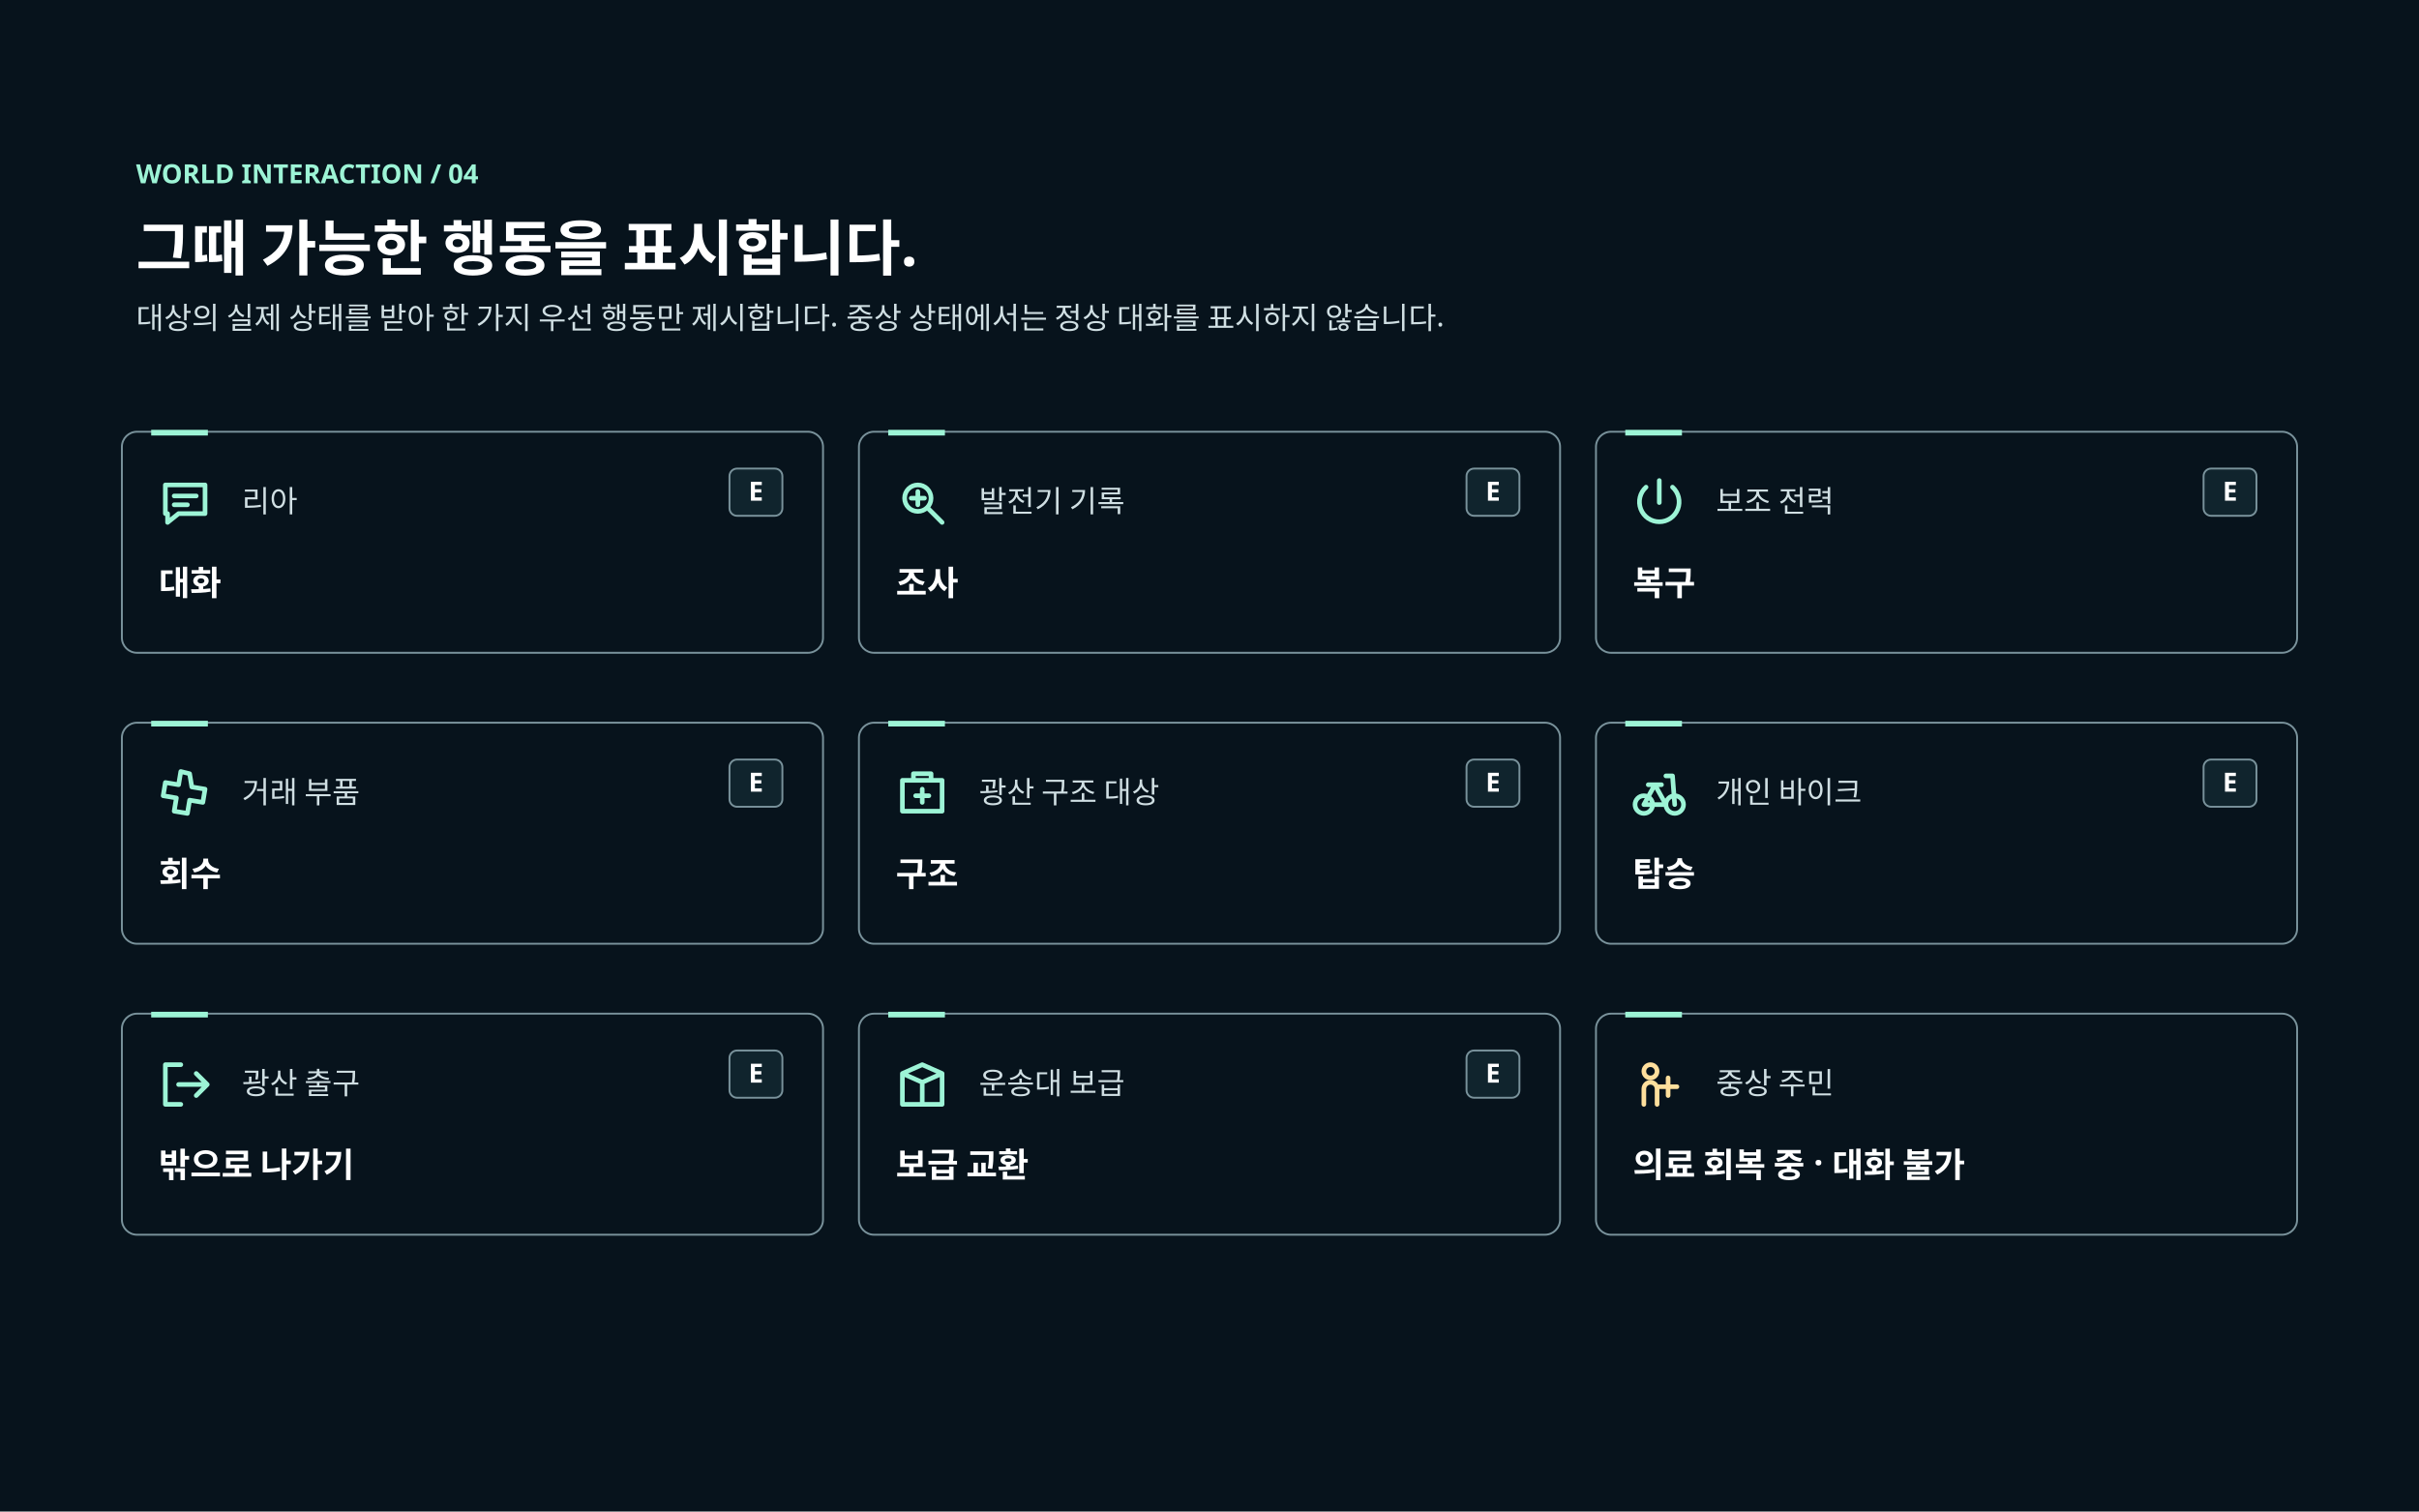
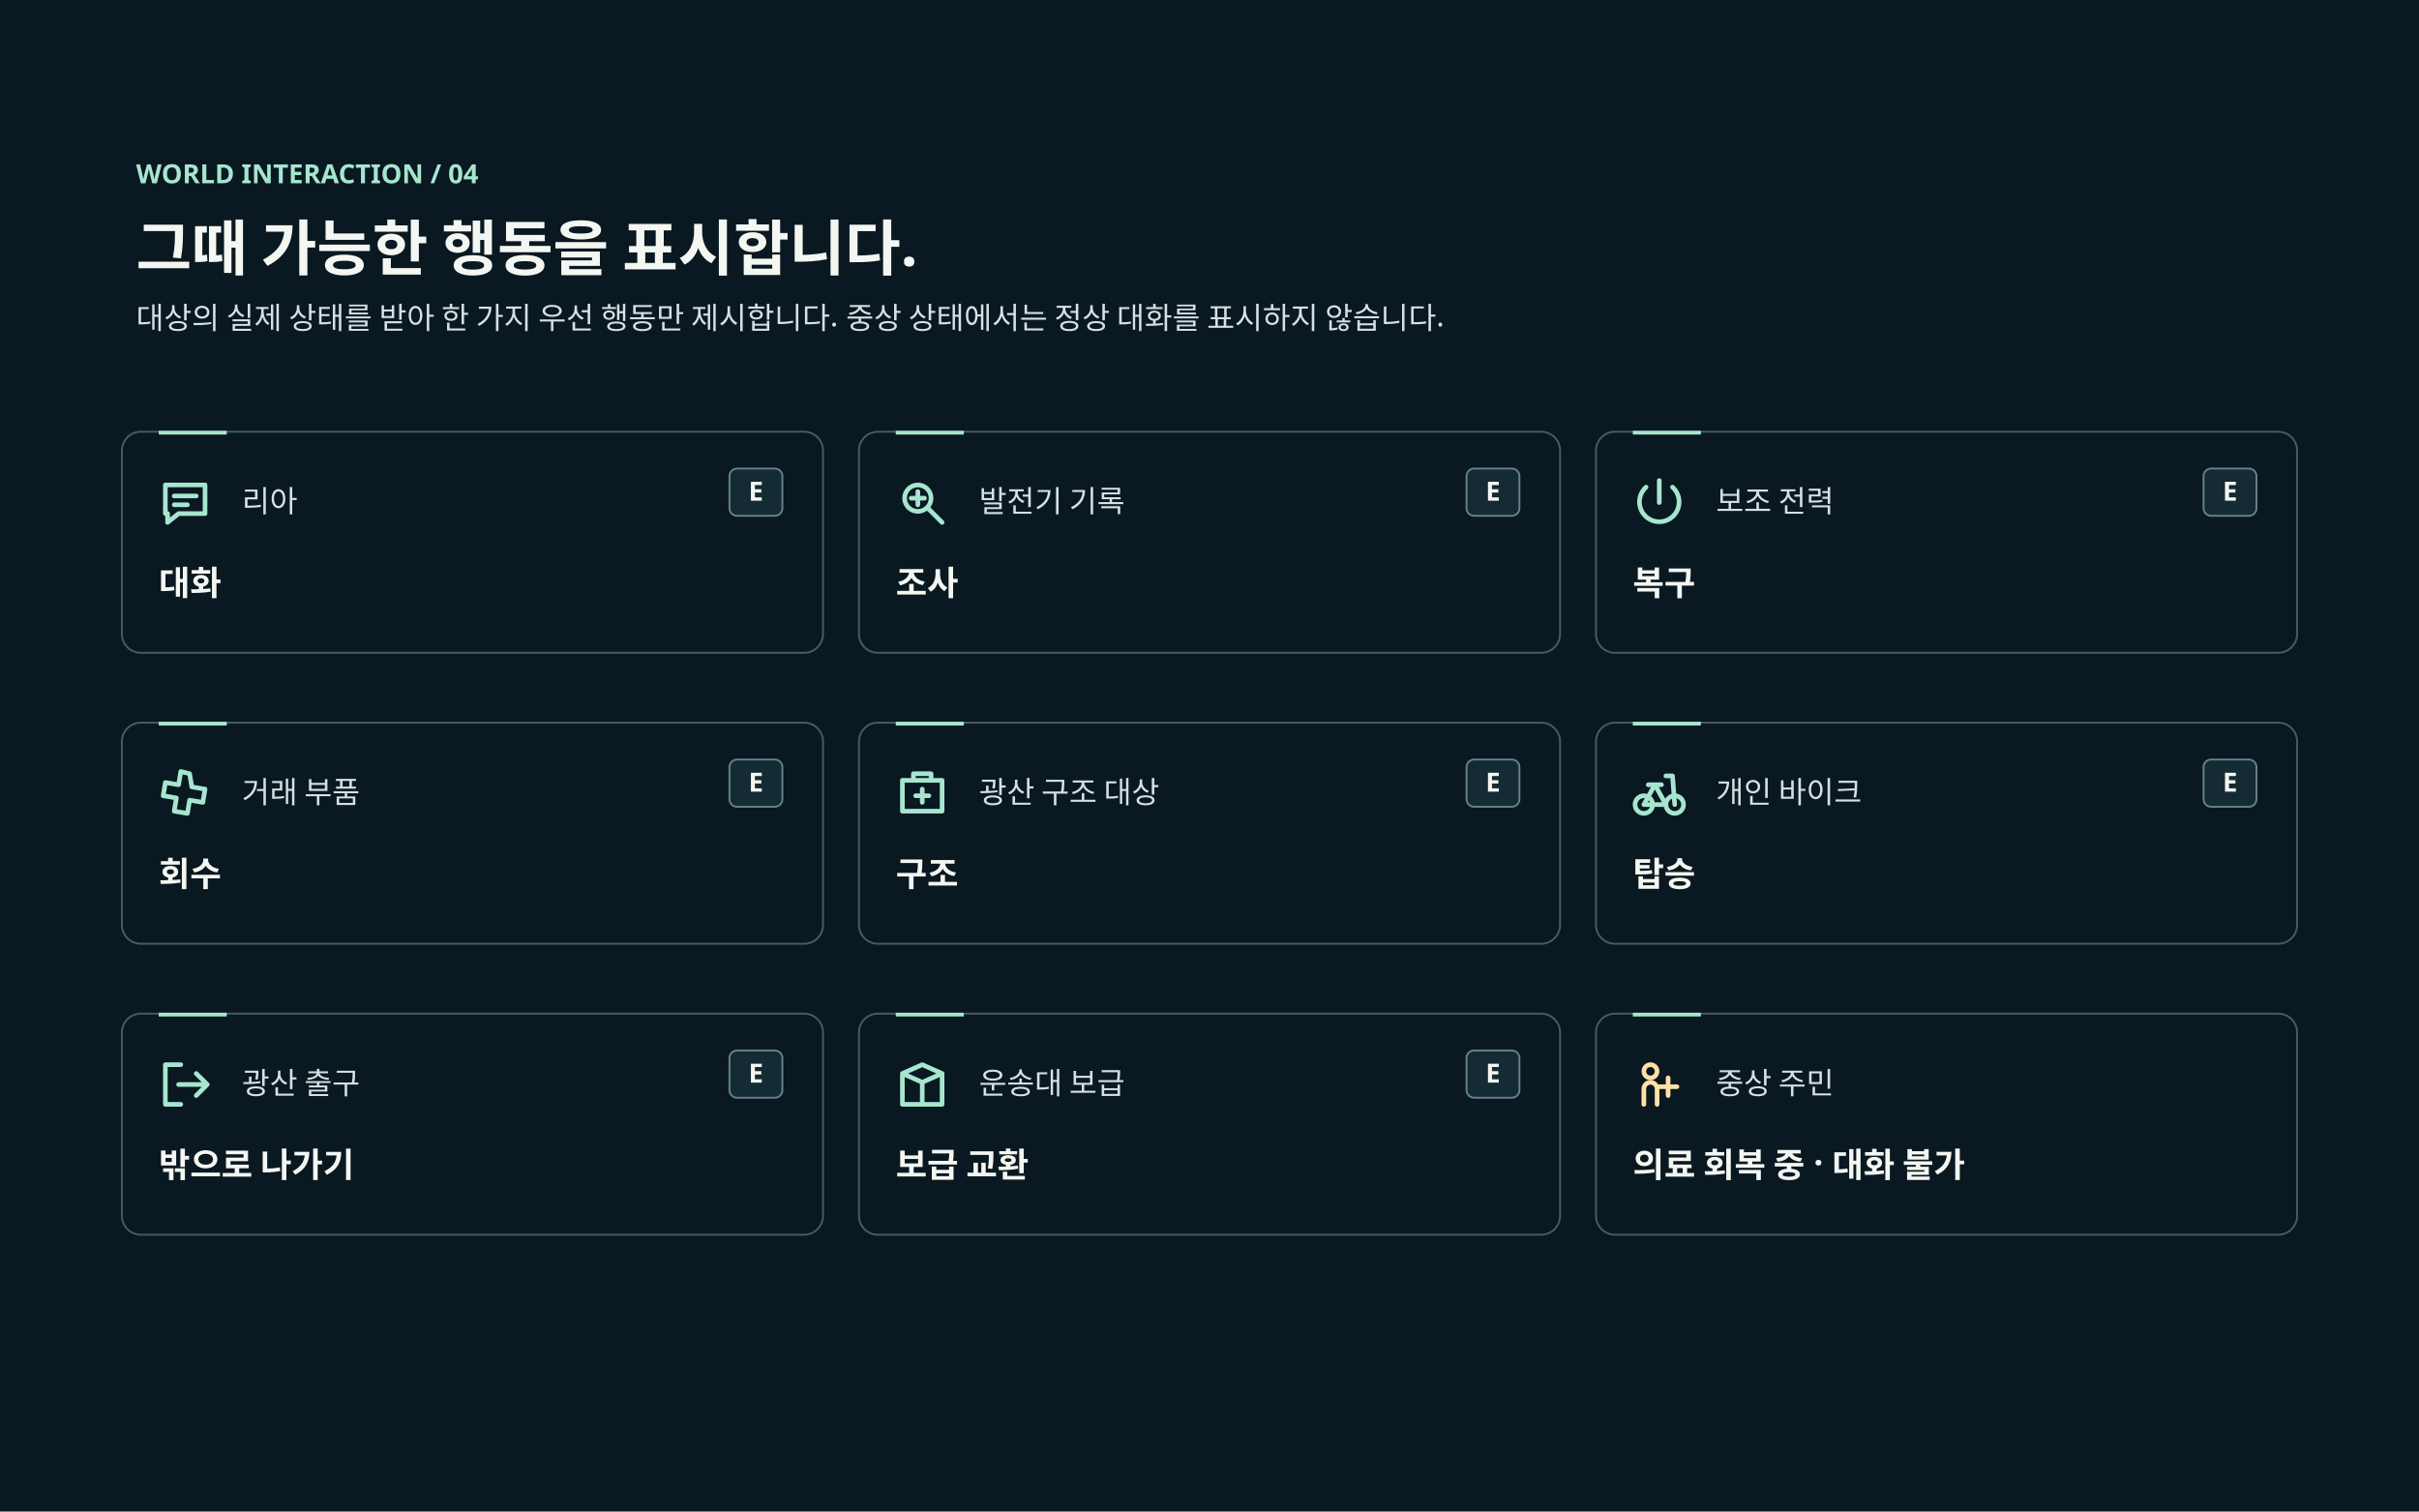
<svg xmlns="http://www.w3.org/2000/svg" width="1280" height="800" viewBox="0 0 1280 800">
  <defs>
    <filter id="hud-shadow" x="-100%" y="-100%" width="300%" height="300%">
      <feDropShadow dx="0" dy="1" stdDeviation="1" flood-color="#000" flood-opacity="1" />
    </filter>
  </defs>
  <style>text{font-family:"Malgun Gothic",sans-serif}text,.ui-icon{opacity:var(--content-opacity,1)}[data-hud]{opacity:var(--content-opacity,1)}[data-hud] text,[data-hud] .ui-icon{opacity:1}.panel-fill{opacity:var(--panel-opacity,.94)}.panel-border{opacity:var(--border-opacity,1)}</style>
-   <rect x="0" y="0" width="1280" height="800" rx="0" fill="#07131c" />
-   <text x="72" y="97" fill="#9df4d6" font-size="14" font-weight="700" text-anchor="start">WORLD INTERACTION / 04</text>
-   <text x="72" y="143" fill="#ffffff" font-size="32" font-weight="700" text-anchor="start">그때 가능한 행동을 표시합니다.</text>
-   <text x="72" y="174" fill="#d0dfe3" font-size="16" font-weight="400" text-anchor="start" data-max-width="1120">대상의 실제 상태를 받아 한 가지 우선 행동만 제시합니다. 중상 상태에서는 정상 대화를 표시하지 않습니다.</text>
+   <rect x="0" y="0" width="1280" height="800" rx="0" fill="#0a1821" />
+   <text x="72" y="97" fill="#a6e6cf" font-size="14" font-weight="700" text-anchor="start">WORLD INTERACTION / 04</text>
+   <text x="72" y="143" fill="#f4f6f1" font-size="32" font-weight="700" text-anchor="start">그때 가능한 행동을 표시합니다.</text>
+   <text x="72" y="174" fill="#d4e1e4" font-size="16" font-weight="400" text-anchor="start" data-max-width="1120">대상의 실제 상태를 받아 한 가지 우선 행동만 제시합니다. 중상 상태에서는 정상 대화를 표시하지 않습니다.</text>
  <g class="panel-fill">
-     <rect x="64" y="228" width="372" height="118" rx="8" fill="#07131c" />
+     <rect x="64" y="228" width="372" height="118" rx="10" fill="#0a1821" />
  </g>
  <g class="panel-border">
-     <rect x="64.5" y="228.5" width="371" height="117" rx="8" fill="none" stroke="#79929b" />
-     <path d="M80 229H110" stroke="#9df4d6" stroke-width="3" />
+     <rect x="64.5" y="228.5" width="371" height="117" rx="10" fill="none" stroke="#65818c" stroke-opacity=".65" />
+     <path d="M84 229H120" stroke="#a6e6cf" stroke-width="2" />
  </g>
-   <g class="ui-icon" transform="translate(84 252) scale(1.166667)" fill="none" stroke="#9df4d6" stroke-width="2.1" stroke-linecap="round" stroke-linejoin="round">
+   <g class="ui-icon" transform="translate(84 252) scale(1.166667)" fill="none" stroke="#a6e6cf" stroke-width="2.1" stroke-linecap="round" stroke-linejoin="round">
    <path d="M3 4h18v13H9l-5 4v-4H3zM7 9h10M7 13h6" />
  </g>
-   <text x="128" y="271" fill="#d0dfe3" font-size="16" font-weight="400" text-anchor="start" data-max-width="284">리아</text>
-   <text x="84" y="315" fill="#ffffff" font-size="18" font-weight="700" text-anchor="start" data-max-width="322">대화</text>
-   <rect x="386" y="248" width="28" height="25" rx="4" fill="#10242d" stroke="#79929b" />
-   <text x="400.0" y="265" fill="#ffffff" font-size="14" font-weight="700" text-anchor="middle" data-max-width="22">E</text>
+   <text x="128" y="271" fill="#d4e1e4" font-size="16" font-weight="400" text-anchor="start" data-max-width="284">리아</text>
+   <text x="84" y="315" fill="#f4f6f1" font-size="18" font-weight="700" text-anchor="start" data-max-width="322">대화</text>
+   <rect x="386" y="248" width="28" height="25" rx="4" fill="#142b34" stroke="#65818c" />
+   <text x="400.0" y="265" fill="#f4f6f1" font-size="14" font-weight="700" text-anchor="middle" data-max-width="22">E</text>
  <g class="panel-fill">
-     <rect x="454" y="228" width="372" height="118" rx="8" fill="#07131c" />
+     <rect x="454" y="228" width="372" height="118" rx="10" fill="#0a1821" />
  </g>
  <g class="panel-border">
-     <rect x="454.5" y="228.5" width="371" height="117" rx="8" fill="none" stroke="#79929b" />
-     <path d="M470 229H500" stroke="#9df4d6" stroke-width="3" />
+     <rect x="454.5" y="228.5" width="371" height="117" rx="10" fill="none" stroke="#65818c" stroke-opacity=".65" />
+     <path d="M474 229H510" stroke="#a6e6cf" stroke-width="2" />
  </g>
-   <g class="ui-icon" transform="translate(474 252) scale(1.166667)" fill="none" stroke="#9df4d6" stroke-width="2.1" stroke-linecap="round" stroke-linejoin="round">
+   <g class="ui-icon" transform="translate(474 252) scale(1.166667)" fill="none" stroke="#a6e6cf" stroke-width="2.1" stroke-linecap="round" stroke-linejoin="round">
    <circle cx="10" cy="10" r="6" />
    <path d="m15 15 6 6M10 7v6M7 10h6" />
  </g>
-   <text x="518" y="271" fill="#d0dfe3" font-size="16" font-weight="400" text-anchor="start" data-max-width="284">발전기 기록</text>
-   <text x="474" y="315" fill="#ffffff" font-size="18" font-weight="700" text-anchor="start" data-max-width="322">조사</text>
-   <rect x="776" y="248" width="28" height="25" rx="4" fill="#10242d" stroke="#79929b" />
-   <text x="790.0" y="265" fill="#ffffff" font-size="14" font-weight="700" text-anchor="middle" data-max-width="22">E</text>
+   <text x="518" y="271" fill="#d4e1e4" font-size="16" font-weight="400" text-anchor="start" data-max-width="284">발전기 기록</text>
+   <text x="474" y="315" fill="#f4f6f1" font-size="18" font-weight="700" text-anchor="start" data-max-width="322">조사</text>
+   <rect x="776" y="248" width="28" height="25" rx="4" fill="#142b34" stroke="#65818c" />
+   <text x="790.0" y="265" fill="#f4f6f1" font-size="14" font-weight="700" text-anchor="middle" data-max-width="22">E</text>
  <g class="panel-fill">
-     <rect x="844" y="228" width="372" height="118" rx="8" fill="#07131c" />
+     <rect x="844" y="228" width="372" height="118" rx="10" fill="#0a1821" />
  </g>
  <g class="panel-border">
-     <rect x="844.5" y="228.5" width="371" height="117" rx="8" fill="none" stroke="#79929b" />
-     <path d="M860 229H890" stroke="#9df4d6" stroke-width="3" />
+     <rect x="844.5" y="228.5" width="371" height="117" rx="10" fill="none" stroke="#65818c" stroke-opacity=".65" />
+     <path d="M864 229H900" stroke="#a6e6cf" stroke-width="2" />
  </g>
-   <g class="ui-icon" transform="translate(864 252) scale(1.166667)" fill="none" stroke="#9df4d6" stroke-width="2.1" stroke-linecap="round" stroke-linejoin="round">
+   <g class="ui-icon" transform="translate(864 252) scale(1.166667)" fill="none" stroke="#a6e6cf" stroke-width="2.1" stroke-linecap="round" stroke-linejoin="round">
    <path d="M12 2v10M6 5a9 9 0 1 0 12 0" />
  </g>
-   <text x="908" y="271" fill="#d0dfe3" font-size="16" font-weight="400" text-anchor="start" data-max-width="284">보조 전력</text>
-   <text x="864" y="315" fill="#ffffff" font-size="18" font-weight="700" text-anchor="start" data-max-width="322">복구</text>
-   <rect x="1166" y="248" width="28" height="25" rx="4" fill="#10242d" stroke="#79929b" />
-   <text x="1180.0" y="265" fill="#ffffff" font-size="14" font-weight="700" text-anchor="middle" data-max-width="22">E</text>
+   <text x="908" y="271" fill="#d4e1e4" font-size="16" font-weight="400" text-anchor="start" data-max-width="284">보조 전력</text>
+   <text x="864" y="315" fill="#f4f6f1" font-size="18" font-weight="700" text-anchor="start" data-max-width="322">복구</text>
+   <rect x="1166" y="248" width="28" height="25" rx="4" fill="#142b34" stroke="#65818c" />
+   <text x="1180.0" y="265" fill="#f4f6f1" font-size="14" font-weight="700" text-anchor="middle" data-max-width="22">E</text>
  <g class="panel-fill">
-     <rect x="64" y="382" width="372" height="118" rx="8" fill="#07131c" />
+     <rect x="64" y="382" width="372" height="118" rx="10" fill="#0a1821" />
  </g>
  <g class="panel-border">
-     <rect x="64.5" y="382.5" width="371" height="117" rx="8" fill="none" stroke="#79929b" />
-     <path d="M80 383H110" stroke="#9df4d6" stroke-width="3" />
+     <rect x="64.5" y="382.5" width="371" height="117" rx="10" fill="none" stroke="#65818c" stroke-opacity=".65" />
+     <path d="M84 383H120" stroke="#a6e6cf" stroke-width="2" />
  </g>
-   <g class="ui-icon" transform="translate(84 406) scale(1.166667)" fill="none" stroke="#9df4d6" stroke-width="2.1" stroke-linecap="round" stroke-linejoin="round">
+   <g class="ui-icon" transform="translate(84 406) scale(1.166667)" fill="none" stroke="#a6e6cf" stroke-width="2.1" stroke-linecap="round" stroke-linejoin="round">
    <path d="m14 3 1 6 6 1-1 6-6-1-1 6-6-1 1-6-6-1 1-6 6 1 1-6z" />
  </g>
-   <text x="128" y="425" fill="#d0dfe3" font-size="16" font-weight="400" text-anchor="start" data-max-width="284">거래 부품</text>
-   <text x="84" y="469" fill="#ffffff" font-size="18" font-weight="700" text-anchor="start" data-max-width="322">회수</text>
-   <rect x="386" y="402" width="28" height="25" rx="4" fill="#10242d" stroke="#79929b" />
-   <text x="400.0" y="419" fill="#ffffff" font-size="14" font-weight="700" text-anchor="middle" data-max-width="22">E</text>
+   <text x="128" y="425" fill="#d4e1e4" font-size="16" font-weight="400" text-anchor="start" data-max-width="284">거래 부품</text>
+   <text x="84" y="469" fill="#f4f6f1" font-size="18" font-weight="700" text-anchor="start" data-max-width="322">회수</text>
+   <rect x="386" y="402" width="28" height="25" rx="4" fill="#142b34" stroke="#65818c" />
+   <text x="400.0" y="419" fill="#f4f6f1" font-size="14" font-weight="700" text-anchor="middle" data-max-width="22">E</text>
  <g class="panel-fill">
-     <rect x="454" y="382" width="372" height="118" rx="8" fill="#07131c" />
+     <rect x="454" y="382" width="372" height="118" rx="10" fill="#0a1821" />
  </g>
  <g class="panel-border">
-     <rect x="454.5" y="382.5" width="371" height="117" rx="8" fill="none" stroke="#79929b" />
-     <path d="M470 383H500" stroke="#9df4d6" stroke-width="3" />
+     <rect x="454.5" y="382.5" width="371" height="117" rx="10" fill="none" stroke="#65818c" stroke-opacity=".65" />
+     <path d="M474 383H510" stroke="#a6e6cf" stroke-width="2" />
  </g>
-   <g class="ui-icon" transform="translate(474 406) scale(1.166667)" fill="none" stroke="#9df4d6" stroke-width="2.1" stroke-linecap="round" stroke-linejoin="round">
+   <g class="ui-icon" transform="translate(474 406) scale(1.166667)" fill="none" stroke="#a6e6cf" stroke-width="2.1" stroke-linecap="round" stroke-linejoin="round">
    <path d="M3 6h18v14H3zM8 6V3h8v3M12 10v6M9 13h6" />
  </g>
-   <text x="518" y="425" fill="#d0dfe3" font-size="16" font-weight="400" text-anchor="start" data-max-width="284">광산 구조 대상</text>
-   <text x="474" y="469" fill="#ffffff" font-size="18" font-weight="700" text-anchor="start" data-max-width="322">구조</text>
-   <rect x="776" y="402" width="28" height="25" rx="4" fill="#10242d" stroke="#79929b" />
-   <text x="790.0" y="419" fill="#ffffff" font-size="14" font-weight="700" text-anchor="middle" data-max-width="22">E</text>
+   <text x="518" y="425" fill="#d4e1e4" font-size="16" font-weight="400" text-anchor="start" data-max-width="284">광산 구조 대상</text>
+   <text x="474" y="469" fill="#f4f6f1" font-size="18" font-weight="700" text-anchor="start" data-max-width="322">구조</text>
+   <rect x="776" y="402" width="28" height="25" rx="4" fill="#142b34" stroke="#65818c" />
+   <text x="790.0" y="419" fill="#f4f6f1" font-size="14" font-weight="700" text-anchor="middle" data-max-width="22">E</text>
  <g class="panel-fill">
-     <rect x="844" y="382" width="372" height="118" rx="8" fill="#07131c" />
+     <rect x="844" y="382" width="372" height="118" rx="10" fill="#0a1821" />
  </g>
  <g class="panel-border">
-     <rect x="844.5" y="382.5" width="371" height="117" rx="8" fill="none" stroke="#79929b" />
-     <path d="M860 383H890" stroke="#9df4d6" stroke-width="3" />
+     <rect x="844.5" y="382.5" width="371" height="117" rx="10" fill="none" stroke="#65818c" stroke-opacity=".65" />
+     <path d="M864 383H900" stroke="#a6e6cf" stroke-width="2" />
  </g>
-   <g class="ui-icon" transform="translate(864 406) scale(1.166667)" fill="none" stroke="#9df4d6" stroke-width="2.1" stroke-linecap="round" stroke-linejoin="round">
+   <g class="ui-icon" transform="translate(864 406) scale(1.166667)" fill="none" stroke="#a6e6cf" stroke-width="2.1" stroke-linecap="round" stroke-linejoin="round">
    <circle cx="5" cy="17" r="4" />
    <circle cx="19" cy="17" r="4" />
    <path d="m5 17 5-9 5 9H5M15 4h3l1 13M7 8h6" />
  </g>
-   <text x="908" y="425" fill="#d0dfe3" font-size="16" font-weight="400" text-anchor="start" data-max-width="284">개인 바이크</text>
-   <text x="864" y="469" fill="#ffffff" font-size="18" font-weight="700" text-anchor="start" data-max-width="322">탑승</text>
-   <rect x="1166" y="402" width="28" height="25" rx="4" fill="#10242d" stroke="#79929b" />
-   <text x="1180.0" y="419" fill="#ffffff" font-size="14" font-weight="700" text-anchor="middle" data-max-width="22">E</text>
+   <text x="908" y="425" fill="#d4e1e4" font-size="16" font-weight="400" text-anchor="start" data-max-width="284">개인 바이크</text>
+   <text x="864" y="469" fill="#f4f6f1" font-size="18" font-weight="700" text-anchor="start" data-max-width="322">탑승</text>
+   <rect x="1166" y="402" width="28" height="25" rx="4" fill="#142b34" stroke="#65818c" />
+   <text x="1180.0" y="419" fill="#f4f6f1" font-size="14" font-weight="700" text-anchor="middle" data-max-width="22">E</text>
  <g class="panel-fill">
-     <rect x="64" y="536" width="372" height="118" rx="8" fill="#07131c" />
+     <rect x="64" y="536" width="372" height="118" rx="10" fill="#0a1821" />
  </g>
  <g class="panel-border">
-     <rect x="64.5" y="536.5" width="371" height="117" rx="8" fill="none" stroke="#79929b" />
-     <path d="M80 537H110" stroke="#9df4d6" stroke-width="3" />
+     <rect x="64.5" y="536.5" width="371" height="117" rx="10" fill="none" stroke="#65818c" stroke-opacity=".65" />
+     <path d="M84 537H120" stroke="#a6e6cf" stroke-width="2" />
  </g>
-   <g class="ui-icon" transform="translate(84 560) scale(1.166667)" fill="none" stroke="#9df4d6" stroke-width="2.1" stroke-linecap="round" stroke-linejoin="round">
+   <g class="ui-icon" transform="translate(84 560) scale(1.166667)" fill="none" stroke="#a6e6cf" stroke-width="2.1" stroke-linecap="round" stroke-linejoin="round">
    <path d="M10 3H3v18h7M9 12h13M17 7l5 5-5 5" />
  </g>
-   <text x="128" y="579" fill="#d0dfe3" font-size="16" font-weight="400" text-anchor="start" data-max-width="284">광산 출구</text>
-   <text x="84" y="623" fill="#ffffff" font-size="18" font-weight="700" text-anchor="start" data-max-width="322">밖으로 나가기</text>
-   <rect x="386" y="556" width="28" height="25" rx="4" fill="#10242d" stroke="#79929b" />
-   <text x="400.0" y="573" fill="#ffffff" font-size="14" font-weight="700" text-anchor="middle" data-max-width="22">E</text>
+   <text x="128" y="579" fill="#d4e1e4" font-size="16" font-weight="400" text-anchor="start" data-max-width="284">광산 출구</text>
+   <text x="84" y="623" fill="#f4f6f1" font-size="18" font-weight="700" text-anchor="start" data-max-width="322">밖으로 나가기</text>
+   <rect x="386" y="556" width="28" height="25" rx="4" fill="#142b34" stroke="#65818c" />
+   <text x="400.0" y="573" fill="#f4f6f1" font-size="14" font-weight="700" text-anchor="middle" data-max-width="22">E</text>
  <g class="panel-fill">
-     <rect x="454" y="536" width="372" height="118" rx="8" fill="#07131c" />
+     <rect x="454" y="536" width="372" height="118" rx="10" fill="#0a1821" />
  </g>
  <g class="panel-border">
-     <rect x="454.5" y="536.5" width="371" height="117" rx="8" fill="none" stroke="#79929b" />
-     <path d="M470 537H500" stroke="#9df4d6" stroke-width="3" />
+     <rect x="454.5" y="536.5" width="371" height="117" rx="10" fill="none" stroke="#65818c" stroke-opacity=".65" />
+     <path d="M474 537H510" stroke="#a6e6cf" stroke-width="2" />
  </g>
-   <g class="ui-icon" transform="translate(474 560) scale(1.166667)" fill="none" stroke="#9df4d6" stroke-width="2.1" stroke-linecap="round" stroke-linejoin="round">
+   <g class="ui-icon" transform="translate(474 560) scale(1.166667)" fill="none" stroke="#a6e6cf" stroke-width="2.1" stroke-linecap="round" stroke-linejoin="round">
    <path d="m3 7 9-4 9 4v14H3zM3 7l9 4 9-4M12 11v10" />
  </g>
-   <text x="518" y="579" fill="#d0dfe3" font-size="16" font-weight="400" text-anchor="start" data-max-width="284">운송대 보급</text>
-   <text x="474" y="623" fill="#ffffff" font-size="18" font-weight="700" text-anchor="start" data-max-width="322">보급 교환</text>
-   <rect x="776" y="556" width="28" height="25" rx="4" fill="#10242d" stroke="#79929b" />
-   <text x="790.0" y="573" fill="#ffffff" font-size="14" font-weight="700" text-anchor="middle" data-max-width="22">E</text>
+   <text x="518" y="579" fill="#d4e1e4" font-size="16" font-weight="400" text-anchor="start" data-max-width="284">운송대 보급</text>
+   <text x="474" y="623" fill="#f4f6f1" font-size="18" font-weight="700" text-anchor="start" data-max-width="322">보급 교환</text>
+   <rect x="776" y="556" width="28" height="25" rx="4" fill="#142b34" stroke="#65818c" />
+   <text x="790.0" y="573" fill="#f4f6f1" font-size="14" font-weight="700" text-anchor="middle" data-max-width="22">E</text>
  <g class="panel-fill">
-     <rect x="844" y="536" width="372" height="118" rx="8" fill="#07131c" />
+     <rect x="844" y="536" width="372" height="118" rx="10" fill="#0a1821" />
  </g>
  <g class="panel-border">
-     <rect x="844.5" y="536.5" width="371" height="117" rx="8" fill="none" stroke="#79929b" />
-     <path d="M860 537H890" stroke="#9df4d6" stroke-width="3" />
+     <rect x="844.5" y="536.5" width="371" height="117" rx="10" fill="none" stroke="#65818c" stroke-opacity=".65" />
+     <path d="M864 537H900" stroke="#a6e6cf" stroke-width="2" />
  </g>
-   <g class="ui-icon" transform="translate(864 560) scale(1.166667)" fill="none" stroke="#ffdf9c" stroke-width="2.1" stroke-linecap="round" stroke-linejoin="round">
+   <g class="ui-icon" transform="translate(864 560) scale(1.166667)" fill="none" stroke="#ffe1a6" stroke-width="2.1" stroke-linecap="round" stroke-linejoin="round">
    <circle cx="8" cy="6" r="3" />
    <path d="M5 21v-7a3 3 0 0 1 6 0v7M16 9v8M12 13h8" />
  </g>
-   <text x="908" y="579" fill="#d0dfe3" font-size="16" font-weight="400" text-anchor="start" data-max-width="284">중상 주민</text>
-   <text x="864" y="623" fill="#ffffff" font-size="18" font-weight="700" text-anchor="start" data-max-width="322">의료 회복 중 · 대화 불가</text>
+   <text x="908" y="579" fill="#d4e1e4" font-size="16" font-weight="400" text-anchor="start" data-max-width="284">중상 주민</text>
+   <text x="864" y="623" fill="#f4f6f1" font-size="18" font-weight="700" text-anchor="start" data-max-width="322">의료 회복 중 · 대화 불가</text>
</svg>
